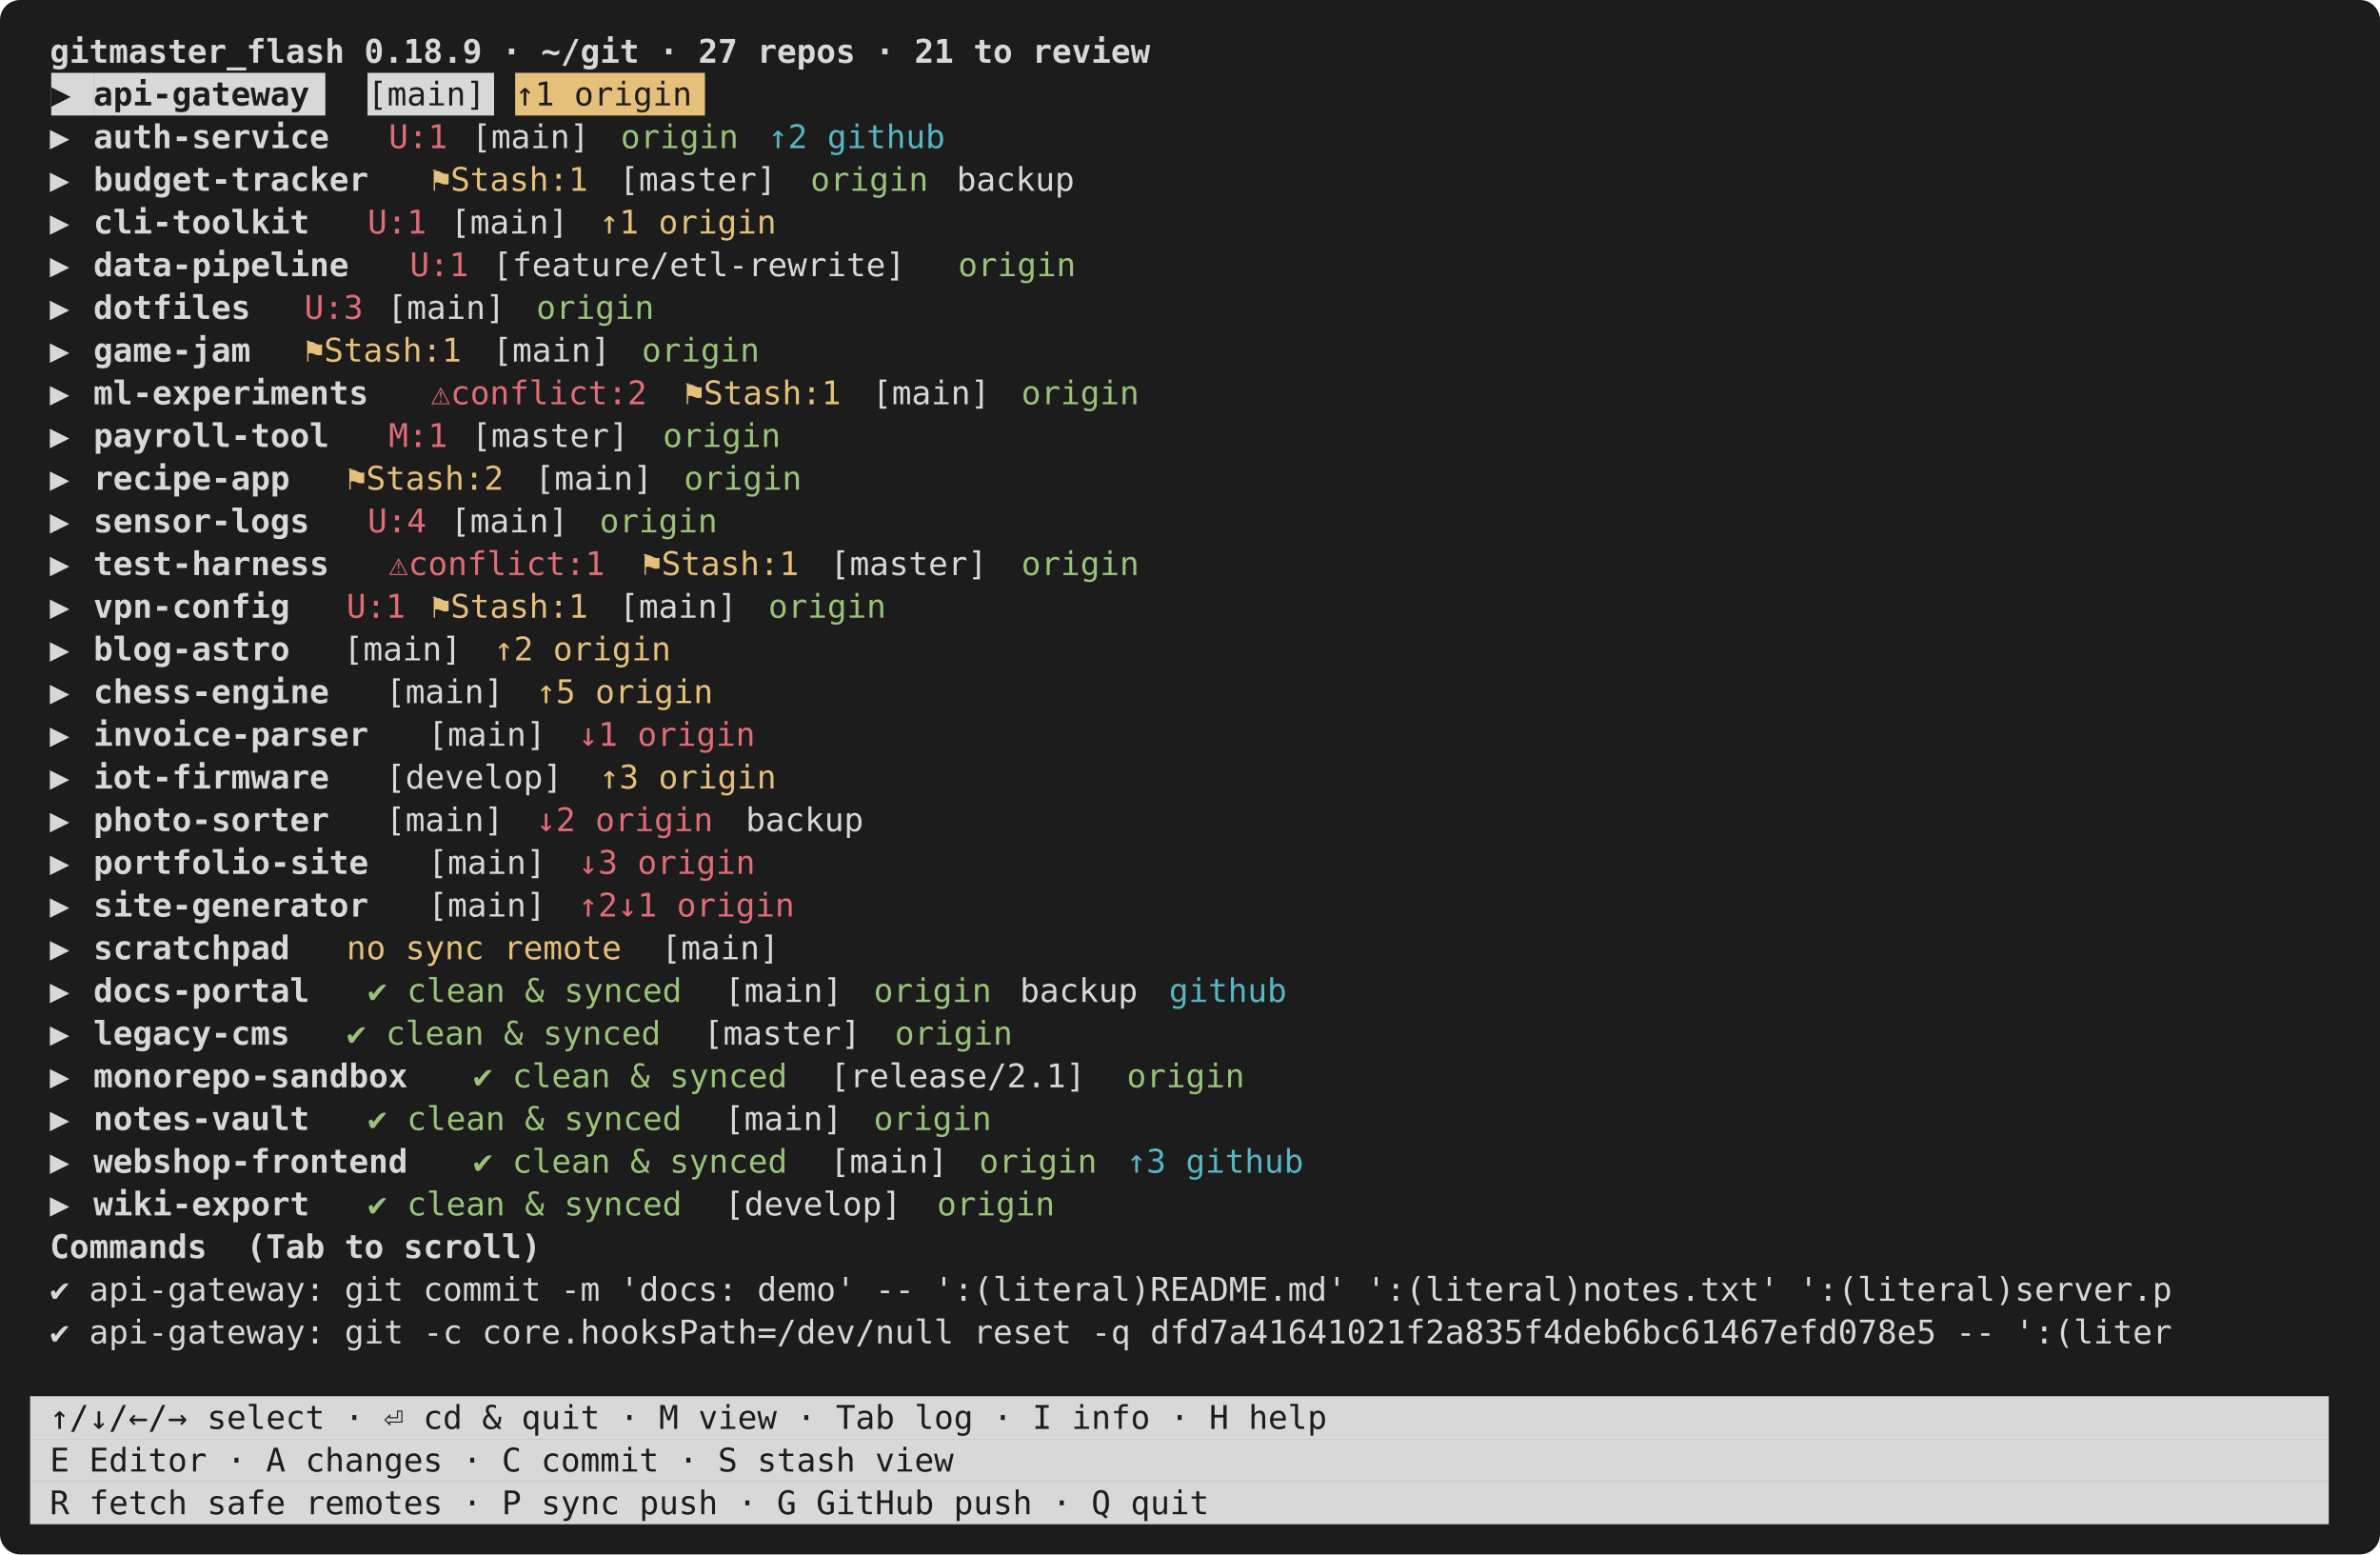
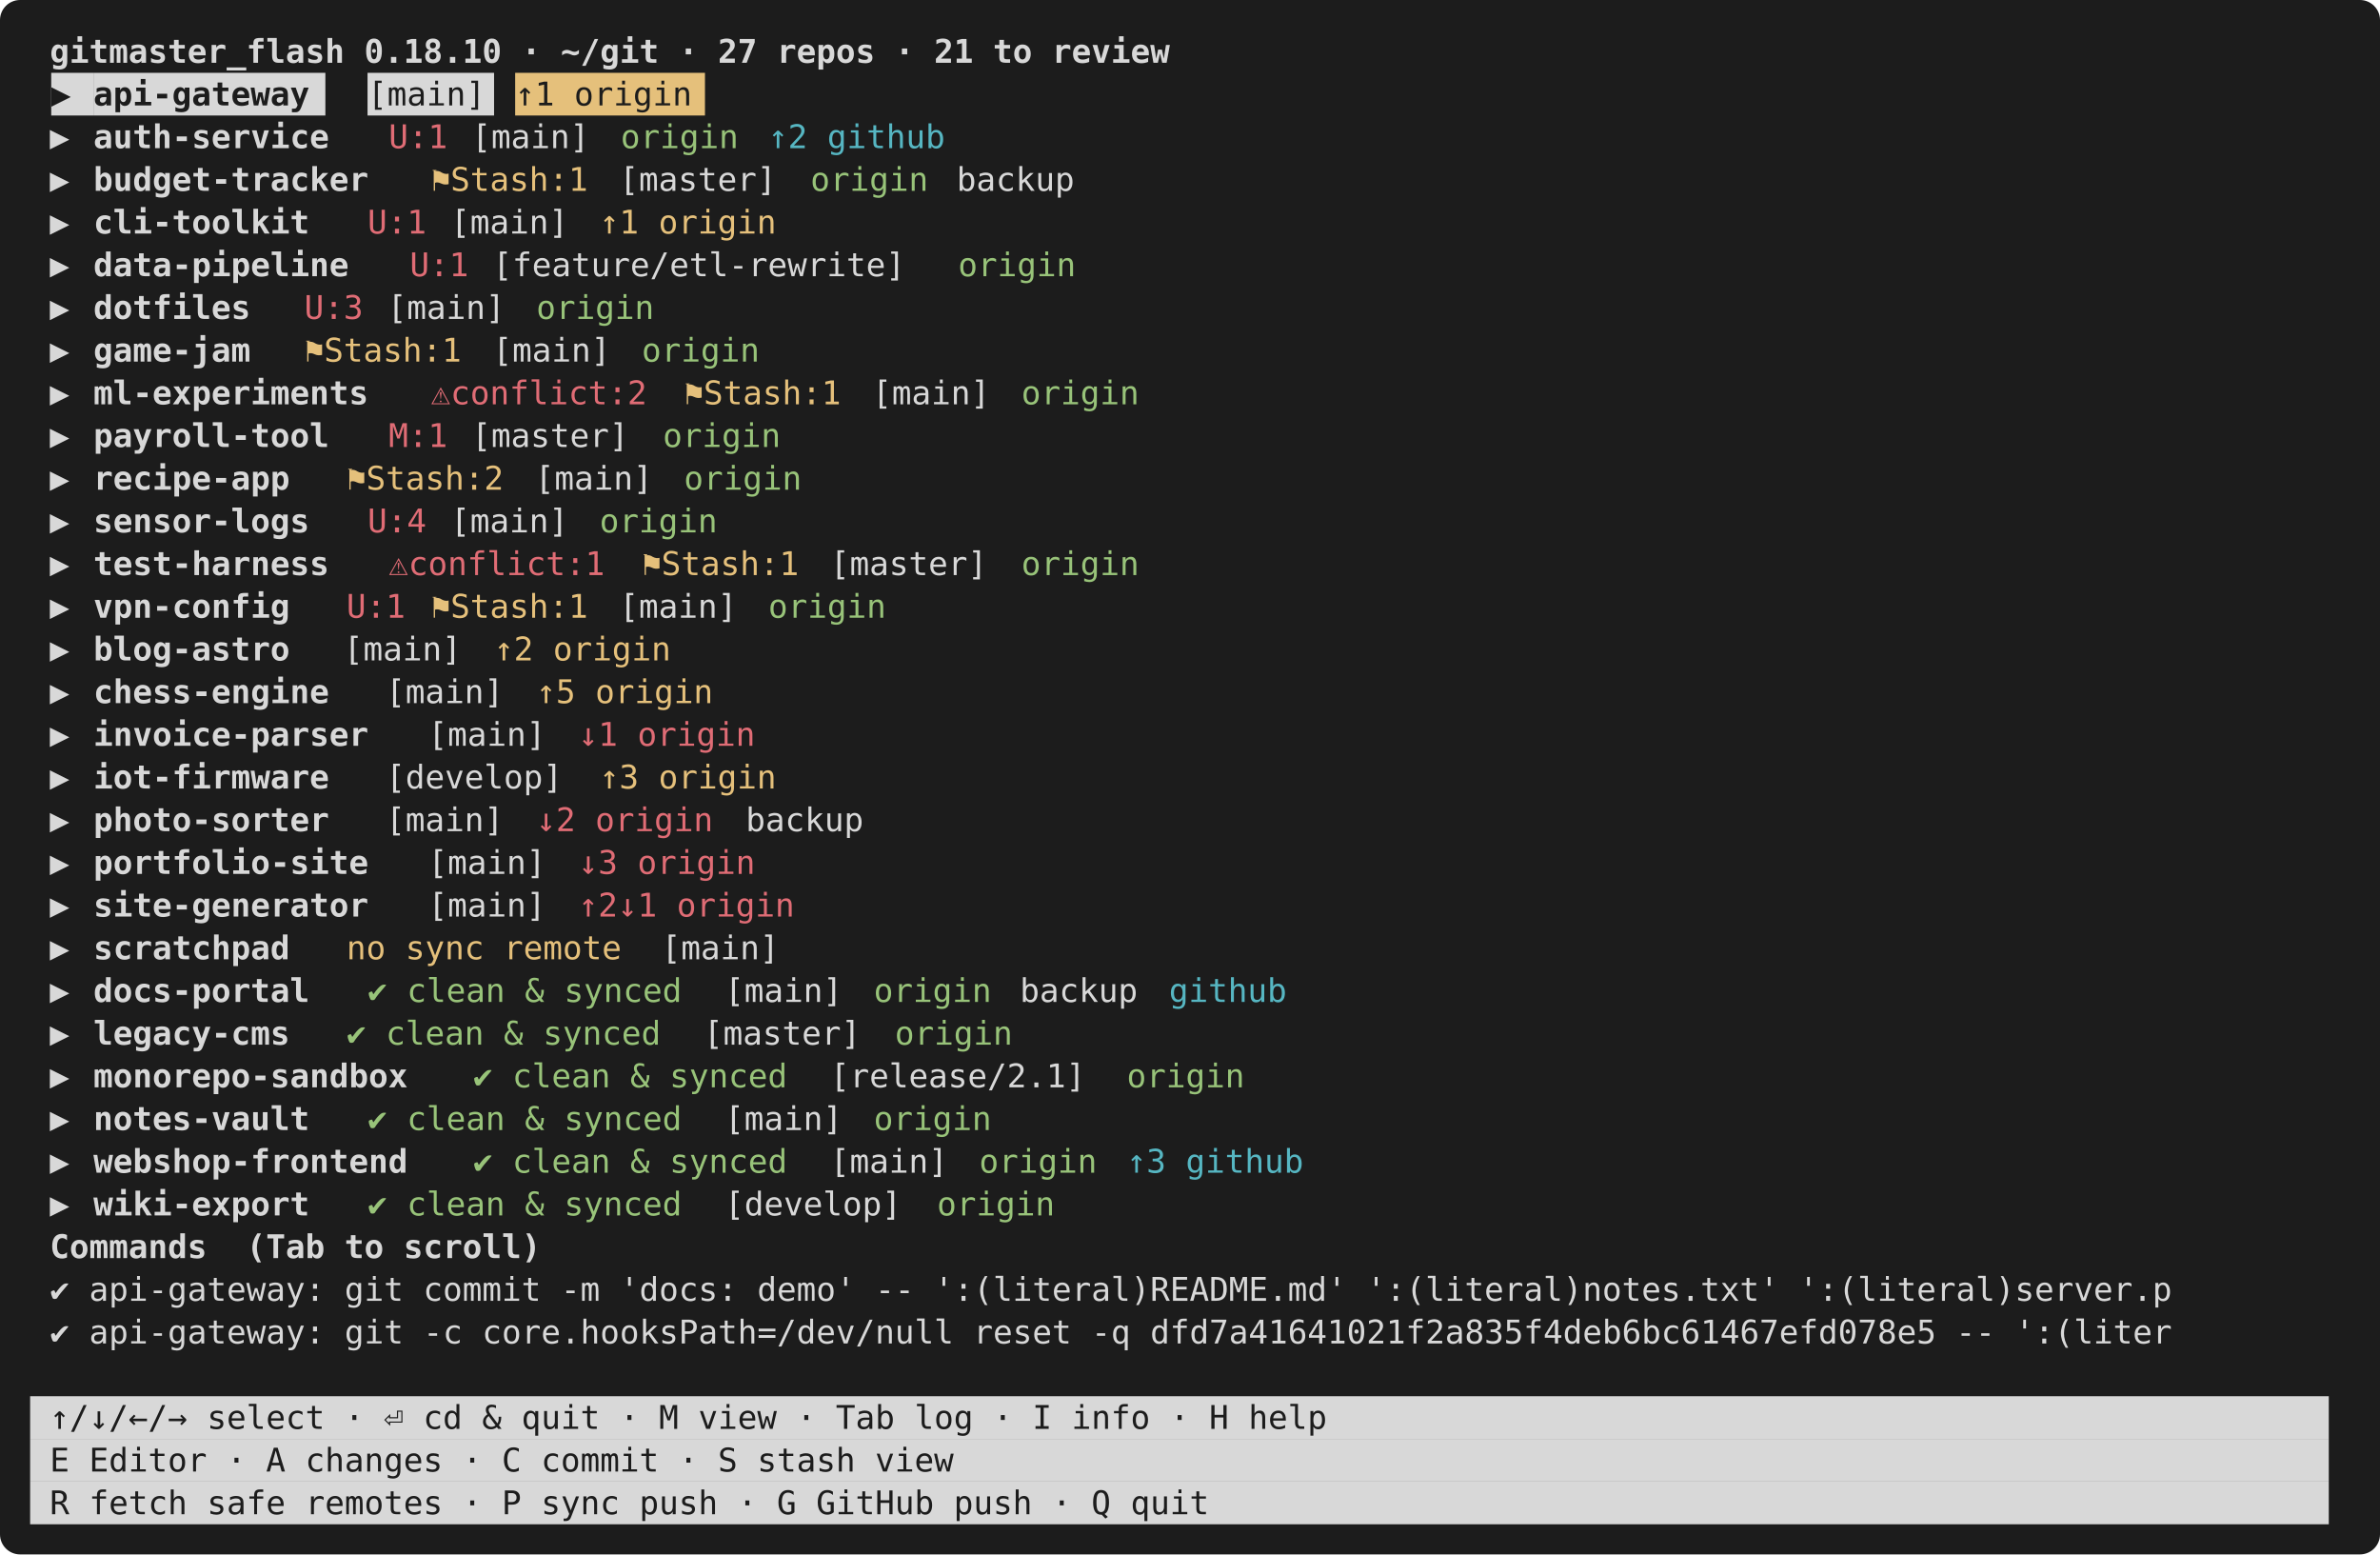
<svg xmlns="http://www.w3.org/2000/svg" viewBox="0 0 948 619" width="948" height="619" font-family="ui-monospace,SFMono-Regular,Menlo,Consolas,monospace" font-size="13">
  <rect width="948" height="619" rx="8" fill="#1c1c1c" />
-   <text x="12.0" y="25.0" fill="#d8d8d8" font-weight="bold" xml:space="preserve"> gitmaster_flash 0.18.9 · ~/git · 27 repos · 21 to review                                                    </text>
+   <text x="12.0" y="25.0" fill="#d8d8d8" font-weight="bold" xml:space="preserve"> gitmaster_flash 0.18.10 · ~/git · 27 repos · 21 to review                                                   </text>
  <rect x="20.4" y="29.0" width="16.8" height="17.0" fill="#d8d8d8" />
  <text x="20.4" y="42.0" fill="#1c1c1c" xml:space="preserve">▶ </text>
  <rect x="37.2" y="29.0" width="92.4" height="17.0" fill="#d8d8d8" />
  <text x="37.2" y="42.0" fill="#1c1c1c" font-weight="bold" xml:space="preserve">api-gateway</text>
  <rect x="146.4" y="29.0" width="50.4" height="17.0" fill="#d8d8d8" />
  <text x="146.4" y="42.0" fill="#1c1c1c" xml:space="preserve">[main]</text>
  <rect x="205.2" y="29.0" width="75.6" height="17.0" fill="#e5c07b" />
  <text x="205.2" y="42.0" fill="#1c1c1c" xml:space="preserve">↑1 origin</text>
  <text x="12.0" y="59.0" fill="#d8d8d8" xml:space="preserve"> ▶ </text>
  <text x="37.2" y="59.0" fill="#d8d8d8" font-weight="bold" xml:space="preserve">auth-service</text>
  <text x="154.8" y="59.0" fill="#e06c75" xml:space="preserve">U:1</text>
  <text x="180.0" y="59.0" fill="#d8d8d8" xml:space="preserve"> [main] </text>
  <text x="247.2" y="59.0" fill="#98c379" xml:space="preserve">origin</text>
  <text x="306.0" y="59.0" fill="#56b6c2" xml:space="preserve">↑2 github</text>
  <text x="12.0" y="76.0" fill="#d8d8d8" xml:space="preserve"> ▶ </text>
  <text x="37.2" y="76.0" fill="#d8d8d8" font-weight="bold" xml:space="preserve">budget-tracker</text>
  <text x="171.6" y="76.0" fill="#e5c07b" xml:space="preserve">⚑Stash:1</text>
  <text x="238.8" y="76.0" fill="#d8d8d8" xml:space="preserve"> [master] </text>
  <text x="322.8" y="76.0" fill="#98c379" xml:space="preserve">origin</text>
  <text x="373.2" y="76.0" fill="#d8d8d8" xml:space="preserve"> backup                                                            </text>
  <text x="12.0" y="93.0" fill="#d8d8d8" xml:space="preserve"> ▶ </text>
  <text x="37.2" y="93.0" fill="#d8d8d8" font-weight="bold" xml:space="preserve">cli-toolkit</text>
  <text x="146.4" y="93.0" fill="#e06c75" xml:space="preserve">U:1</text>
  <text x="171.6" y="93.0" fill="#d8d8d8" xml:space="preserve"> [main] </text>
  <text x="238.8" y="93.0" fill="#e5c07b" xml:space="preserve">↑1 origin</text>
  <text x="12.0" y="110.0" fill="#d8d8d8" xml:space="preserve"> ▶ </text>
  <text x="37.2" y="110.0" fill="#d8d8d8" font-weight="bold" xml:space="preserve">data-pipeline</text>
  <text x="163.2" y="110.0" fill="#e06c75" xml:space="preserve">U:1</text>
  <text x="188.4" y="110.0" fill="#d8d8d8" xml:space="preserve"> [feature/etl-rewrite] </text>
  <text x="381.6" y="110.0" fill="#98c379" xml:space="preserve">origin</text>
  <text x="12.0" y="127.0" fill="#d8d8d8" xml:space="preserve"> ▶ </text>
  <text x="37.2" y="127.0" fill="#d8d8d8" font-weight="bold" xml:space="preserve">dotfiles</text>
  <text x="121.2" y="127.0" fill="#e06c75" xml:space="preserve">U:3</text>
  <text x="146.4" y="127.0" fill="#d8d8d8" xml:space="preserve"> [main] </text>
  <text x="213.6" y="127.0" fill="#98c379" xml:space="preserve">origin</text>
  <text x="12.0" y="144.0" fill="#d8d8d8" xml:space="preserve"> ▶ </text>
  <text x="37.2" y="144.0" fill="#d8d8d8" font-weight="bold" xml:space="preserve">game-jam</text>
  <text x="121.2" y="144.0" fill="#e5c07b" xml:space="preserve">⚑Stash:1</text>
  <text x="188.4" y="144.0" fill="#d8d8d8" xml:space="preserve"> [main] </text>
  <text x="255.6" y="144.0" fill="#98c379" xml:space="preserve">origin</text>
  <text x="12.0" y="161.0" fill="#d8d8d8" xml:space="preserve"> ▶ </text>
  <text x="37.2" y="161.0" fill="#d8d8d8" font-weight="bold" xml:space="preserve">ml-experiments</text>
  <text x="171.6" y="161.0" fill="#e06c75" xml:space="preserve">⚠conflict:2</text>
  <text x="272.4" y="161.0" fill="#e5c07b" xml:space="preserve">⚑Stash:1</text>
  <text x="339.6" y="161.0" fill="#d8d8d8" xml:space="preserve"> [main] </text>
  <text x="406.8" y="161.0" fill="#98c379" xml:space="preserve">origin</text>
  <text x="12.0" y="178.0" fill="#d8d8d8" xml:space="preserve"> ▶ </text>
  <text x="37.2" y="178.0" fill="#d8d8d8" font-weight="bold" xml:space="preserve">payroll-tool</text>
  <text x="154.8" y="178.0" fill="#e06c75" xml:space="preserve">M:1</text>
  <text x="180.0" y="178.0" fill="#d8d8d8" xml:space="preserve"> [master] </text>
  <text x="264.0" y="178.0" fill="#98c379" xml:space="preserve">origin</text>
  <text x="12.0" y="195.0" fill="#d8d8d8" xml:space="preserve"> ▶ </text>
  <text x="37.2" y="195.0" fill="#d8d8d8" font-weight="bold" xml:space="preserve">recipe-app</text>
  <text x="138.0" y="195.0" fill="#e5c07b" xml:space="preserve">⚑Stash:2</text>
  <text x="205.2" y="195.0" fill="#d8d8d8" xml:space="preserve"> [main] </text>
  <text x="272.4" y="195.0" fill="#98c379" xml:space="preserve">origin</text>
  <text x="12.0" y="212.0" fill="#d8d8d8" xml:space="preserve"> ▶ </text>
  <text x="37.2" y="212.0" fill="#d8d8d8" font-weight="bold" xml:space="preserve">sensor-logs</text>
  <text x="146.4" y="212.0" fill="#e06c75" xml:space="preserve">U:4</text>
  <text x="171.6" y="212.0" fill="#d8d8d8" xml:space="preserve"> [main] </text>
  <text x="238.8" y="212.0" fill="#98c379" xml:space="preserve">origin</text>
  <text x="12.0" y="229.0" fill="#d8d8d8" xml:space="preserve"> ▶ </text>
  <text x="37.2" y="229.0" fill="#d8d8d8" font-weight="bold" xml:space="preserve">test-harness</text>
  <text x="154.8" y="229.0" fill="#e06c75" xml:space="preserve">⚠conflict:1</text>
  <text x="255.6" y="229.0" fill="#e5c07b" xml:space="preserve">⚑Stash:1</text>
  <text x="322.8" y="229.0" fill="#d8d8d8" xml:space="preserve"> [master] </text>
  <text x="406.8" y="229.0" fill="#98c379" xml:space="preserve">origin</text>
  <text x="12.0" y="246.0" fill="#d8d8d8" xml:space="preserve"> ▶ </text>
  <text x="37.2" y="246.0" fill="#d8d8d8" font-weight="bold" xml:space="preserve">vpn-config</text>
  <text x="138.0" y="246.0" fill="#e06c75" xml:space="preserve">U:1</text>
  <text x="171.6" y="246.0" fill="#e5c07b" xml:space="preserve">⚑Stash:1</text>
  <text x="238.8" y="246.0" fill="#d8d8d8" xml:space="preserve"> [main] </text>
  <text x="306.0" y="246.0" fill="#98c379" xml:space="preserve">origin</text>
  <text x="12.0" y="263.0" fill="#d8d8d8" xml:space="preserve"> ▶ </text>
  <text x="37.2" y="263.0" fill="#d8d8d8" font-weight="bold" xml:space="preserve">blog-astro</text>
  <text x="121.2" y="263.0" fill="#d8d8d8" xml:space="preserve">  [main] </text>
  <text x="196.8" y="263.0" fill="#e5c07b" xml:space="preserve">↑2 origin</text>
  <text x="12.0" y="280.0" fill="#d8d8d8" xml:space="preserve"> ▶ </text>
  <text x="37.2" y="280.0" fill="#d8d8d8" font-weight="bold" xml:space="preserve">chess-engine</text>
  <text x="138.0" y="280.0" fill="#d8d8d8" xml:space="preserve">  [main] </text>
  <text x="213.6" y="280.0" fill="#e5c07b" xml:space="preserve">↑5 origin</text>
  <text x="12.0" y="297.0" fill="#d8d8d8" xml:space="preserve"> ▶ </text>
  <text x="37.2" y="297.0" fill="#d8d8d8" font-weight="bold" xml:space="preserve">invoice-parser</text>
  <text x="154.8" y="297.0" fill="#d8d8d8" xml:space="preserve">  [main] </text>
  <text x="230.4" y="297.0" fill="#e06c75" xml:space="preserve">↓1 origin</text>
  <text x="12.0" y="314.0" fill="#d8d8d8" xml:space="preserve"> ▶ </text>
  <text x="37.2" y="314.0" fill="#d8d8d8" font-weight="bold" xml:space="preserve">iot-firmware</text>
  <text x="138.0" y="314.0" fill="#d8d8d8" xml:space="preserve">  [develop] </text>
  <text x="238.8" y="314.0" fill="#e5c07b" xml:space="preserve">↑3 origin</text>
  <text x="12.0" y="331.0" fill="#d8d8d8" xml:space="preserve"> ▶ </text>
  <text x="37.2" y="331.0" fill="#d8d8d8" font-weight="bold" xml:space="preserve">photo-sorter</text>
  <text x="138.0" y="331.0" fill="#d8d8d8" xml:space="preserve">  [main] </text>
  <text x="213.6" y="331.0" fill="#e06c75" xml:space="preserve">↓2 origin</text>
  <text x="289.2" y="331.0" fill="#d8d8d8" xml:space="preserve"> backup                                                                      </text>
  <text x="12.0" y="348.0" fill="#d8d8d8" xml:space="preserve"> ▶ </text>
  <text x="37.2" y="348.0" fill="#d8d8d8" font-weight="bold" xml:space="preserve">portfolio-site</text>
  <text x="154.8" y="348.0" fill="#d8d8d8" xml:space="preserve">  [main] </text>
  <text x="230.4" y="348.0" fill="#e06c75" xml:space="preserve">↓3 origin</text>
  <text x="12.0" y="365.0" fill="#d8d8d8" xml:space="preserve"> ▶ </text>
  <text x="37.2" y="365.0" fill="#d8d8d8" font-weight="bold" xml:space="preserve">site-generator</text>
  <text x="154.8" y="365.0" fill="#d8d8d8" xml:space="preserve">  [main] </text>
  <text x="230.4" y="365.0" fill="#e06c75" xml:space="preserve">↑2↓1 origin</text>
  <text x="12.0" y="382.0" fill="#d8d8d8" xml:space="preserve"> ▶ </text>
  <text x="37.2" y="382.0" fill="#d8d8d8" font-weight="bold" xml:space="preserve">scratchpad</text>
  <text x="138.0" y="382.0" fill="#e5c07b" xml:space="preserve">no sync remote</text>
  <text x="255.6" y="382.0" fill="#d8d8d8" xml:space="preserve"> [main]                                                                          </text>
  <text x="12.0" y="399.0" fill="#d8d8d8" xml:space="preserve"> ▶ </text>
  <text x="37.2" y="399.0" fill="#d8d8d8" font-weight="bold" xml:space="preserve">docs-portal</text>
  <text x="146.4" y="399.0" fill="#98c379" xml:space="preserve">✔ clean &amp; synced</text>
  <text x="280.8" y="399.0" fill="#d8d8d8" xml:space="preserve"> [main] </text>
  <text x="348.0" y="399.0" fill="#98c379" xml:space="preserve">origin</text>
  <text x="398.4" y="399.0" fill="#d8d8d8" xml:space="preserve"> backup </text>
  <text x="465.6" y="399.0" fill="#56b6c2" xml:space="preserve">github</text>
  <text x="12.0" y="416.0" fill="#d8d8d8" xml:space="preserve"> ▶ </text>
  <text x="37.2" y="416.0" fill="#d8d8d8" font-weight="bold" xml:space="preserve">legacy-cms</text>
  <text x="138.0" y="416.0" fill="#98c379" xml:space="preserve">✔ clean &amp; synced</text>
  <text x="272.4" y="416.0" fill="#d8d8d8" xml:space="preserve"> [master] </text>
  <text x="356.4" y="416.0" fill="#98c379" xml:space="preserve">origin</text>
  <text x="12.0" y="433.0" fill="#d8d8d8" xml:space="preserve"> ▶ </text>
  <text x="37.2" y="433.0" fill="#d8d8d8" font-weight="bold" xml:space="preserve">monorepo-sandbox</text>
  <text x="188.4" y="433.0" fill="#98c379" xml:space="preserve">✔ clean &amp; synced</text>
  <text x="322.8" y="433.0" fill="#d8d8d8" xml:space="preserve"> [release/2.1] </text>
  <text x="448.8" y="433.0" fill="#98c379" xml:space="preserve">origin</text>
  <text x="12.0" y="450.0" fill="#d8d8d8" xml:space="preserve"> ▶ </text>
  <text x="37.2" y="450.0" fill="#d8d8d8" font-weight="bold" xml:space="preserve">notes-vault</text>
  <text x="146.4" y="450.0" fill="#98c379" xml:space="preserve">✔ clean &amp; synced</text>
  <text x="280.8" y="450.0" fill="#d8d8d8" xml:space="preserve"> [main] </text>
  <text x="348.0" y="450.0" fill="#98c379" xml:space="preserve">origin</text>
  <text x="12.0" y="467.0" fill="#d8d8d8" xml:space="preserve"> ▶ </text>
  <text x="37.2" y="467.0" fill="#d8d8d8" font-weight="bold" xml:space="preserve">webshop-frontend</text>
  <text x="188.4" y="467.0" fill="#98c379" xml:space="preserve">✔ clean &amp; synced</text>
  <text x="322.8" y="467.0" fill="#d8d8d8" xml:space="preserve"> [main] </text>
  <text x="390.0" y="467.0" fill="#98c379" xml:space="preserve">origin</text>
  <text x="448.8" y="467.0" fill="#56b6c2" xml:space="preserve">↑3 github</text>
  <text x="12.0" y="484.0" fill="#d8d8d8" xml:space="preserve"> ▶ </text>
  <text x="37.2" y="484.0" fill="#d8d8d8" font-weight="bold" xml:space="preserve">wiki-export</text>
  <text x="146.4" y="484.0" fill="#98c379" xml:space="preserve">✔ clean &amp; synced</text>
  <text x="280.8" y="484.0" fill="#d8d8d8" xml:space="preserve"> [develop] </text>
  <text x="373.2" y="484.0" fill="#98c379" xml:space="preserve">origin</text>
  <text x="12.0" y="501.0" fill="#d8d8d8" font-weight="bold" xml:space="preserve"> Commands  (Tab to scroll)</text>
  <text x="12.0" y="518.0" fill="#d8d8d8" xml:space="preserve"> ✔ api-gateway: git commit -m 'docs: demo' -- ':(literal)README.md' ':(literal)notes.txt' ':(literal)server.p </text>
  <text x="12.0" y="535.0" fill="#d8d8d8" xml:space="preserve"> ✔ api-gateway: git -c core.hooksPath=/dev/null reset -q dfd7a41641021f2a835f4deb6bc61467efd078e5 -- ':(liter </text>
  <rect x="12.0" y="556.0" width="915.6" height="17.0" fill="#d8d8d8" />
  <text x="12.0" y="569.0" fill="#1c1c1c" xml:space="preserve"> ↑/↓/←/→ select · ⏎ cd &amp; quit · M view · Tab log · I info · H help                                           </text>
  <rect x="12.0" y="573.0" width="915.6" height="17.0" fill="#d8d8d8" />
  <text x="12.0" y="586.0" fill="#1c1c1c" xml:space="preserve"> E Editor · A changes · C commit · S stash view                                                              </text>
  <rect x="12.0" y="590.0" width="915.6" height="17.0" fill="#d8d8d8" />
  <text x="12.0" y="603.0" fill="#1c1c1c" xml:space="preserve"> R fetch safe remotes · P sync push · G GitHub push · Q quit                                                 </text>
</svg>
